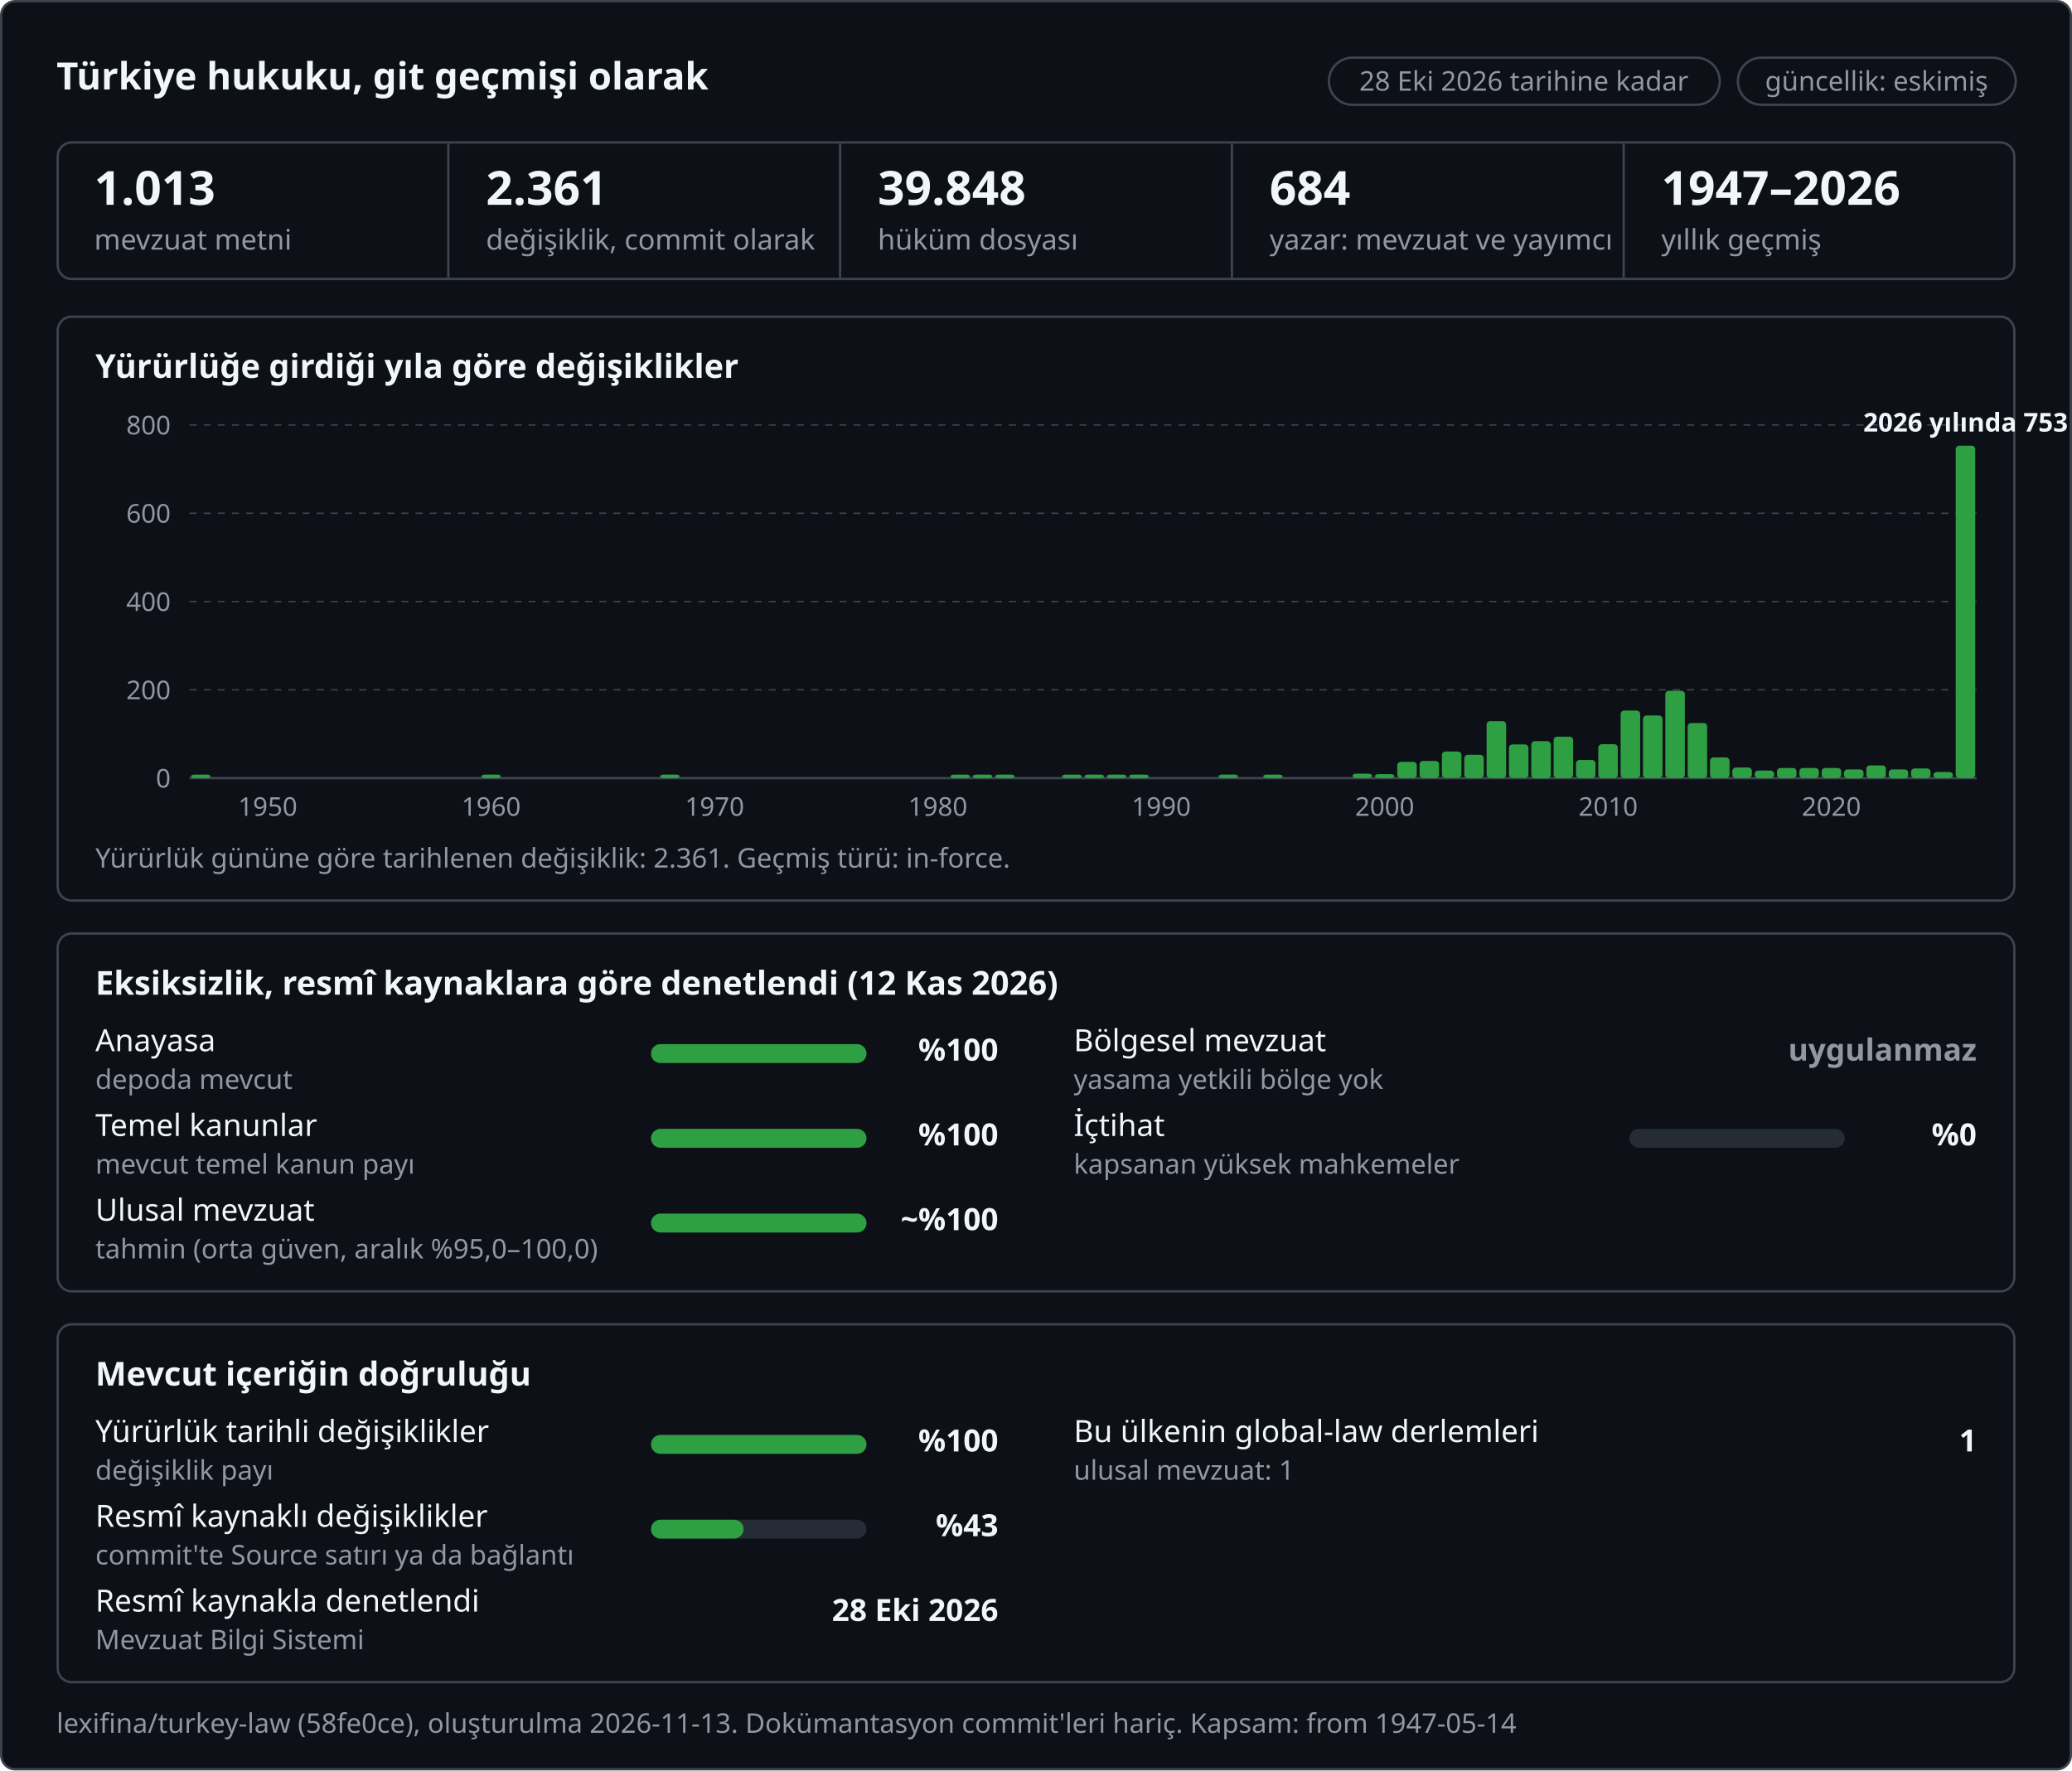
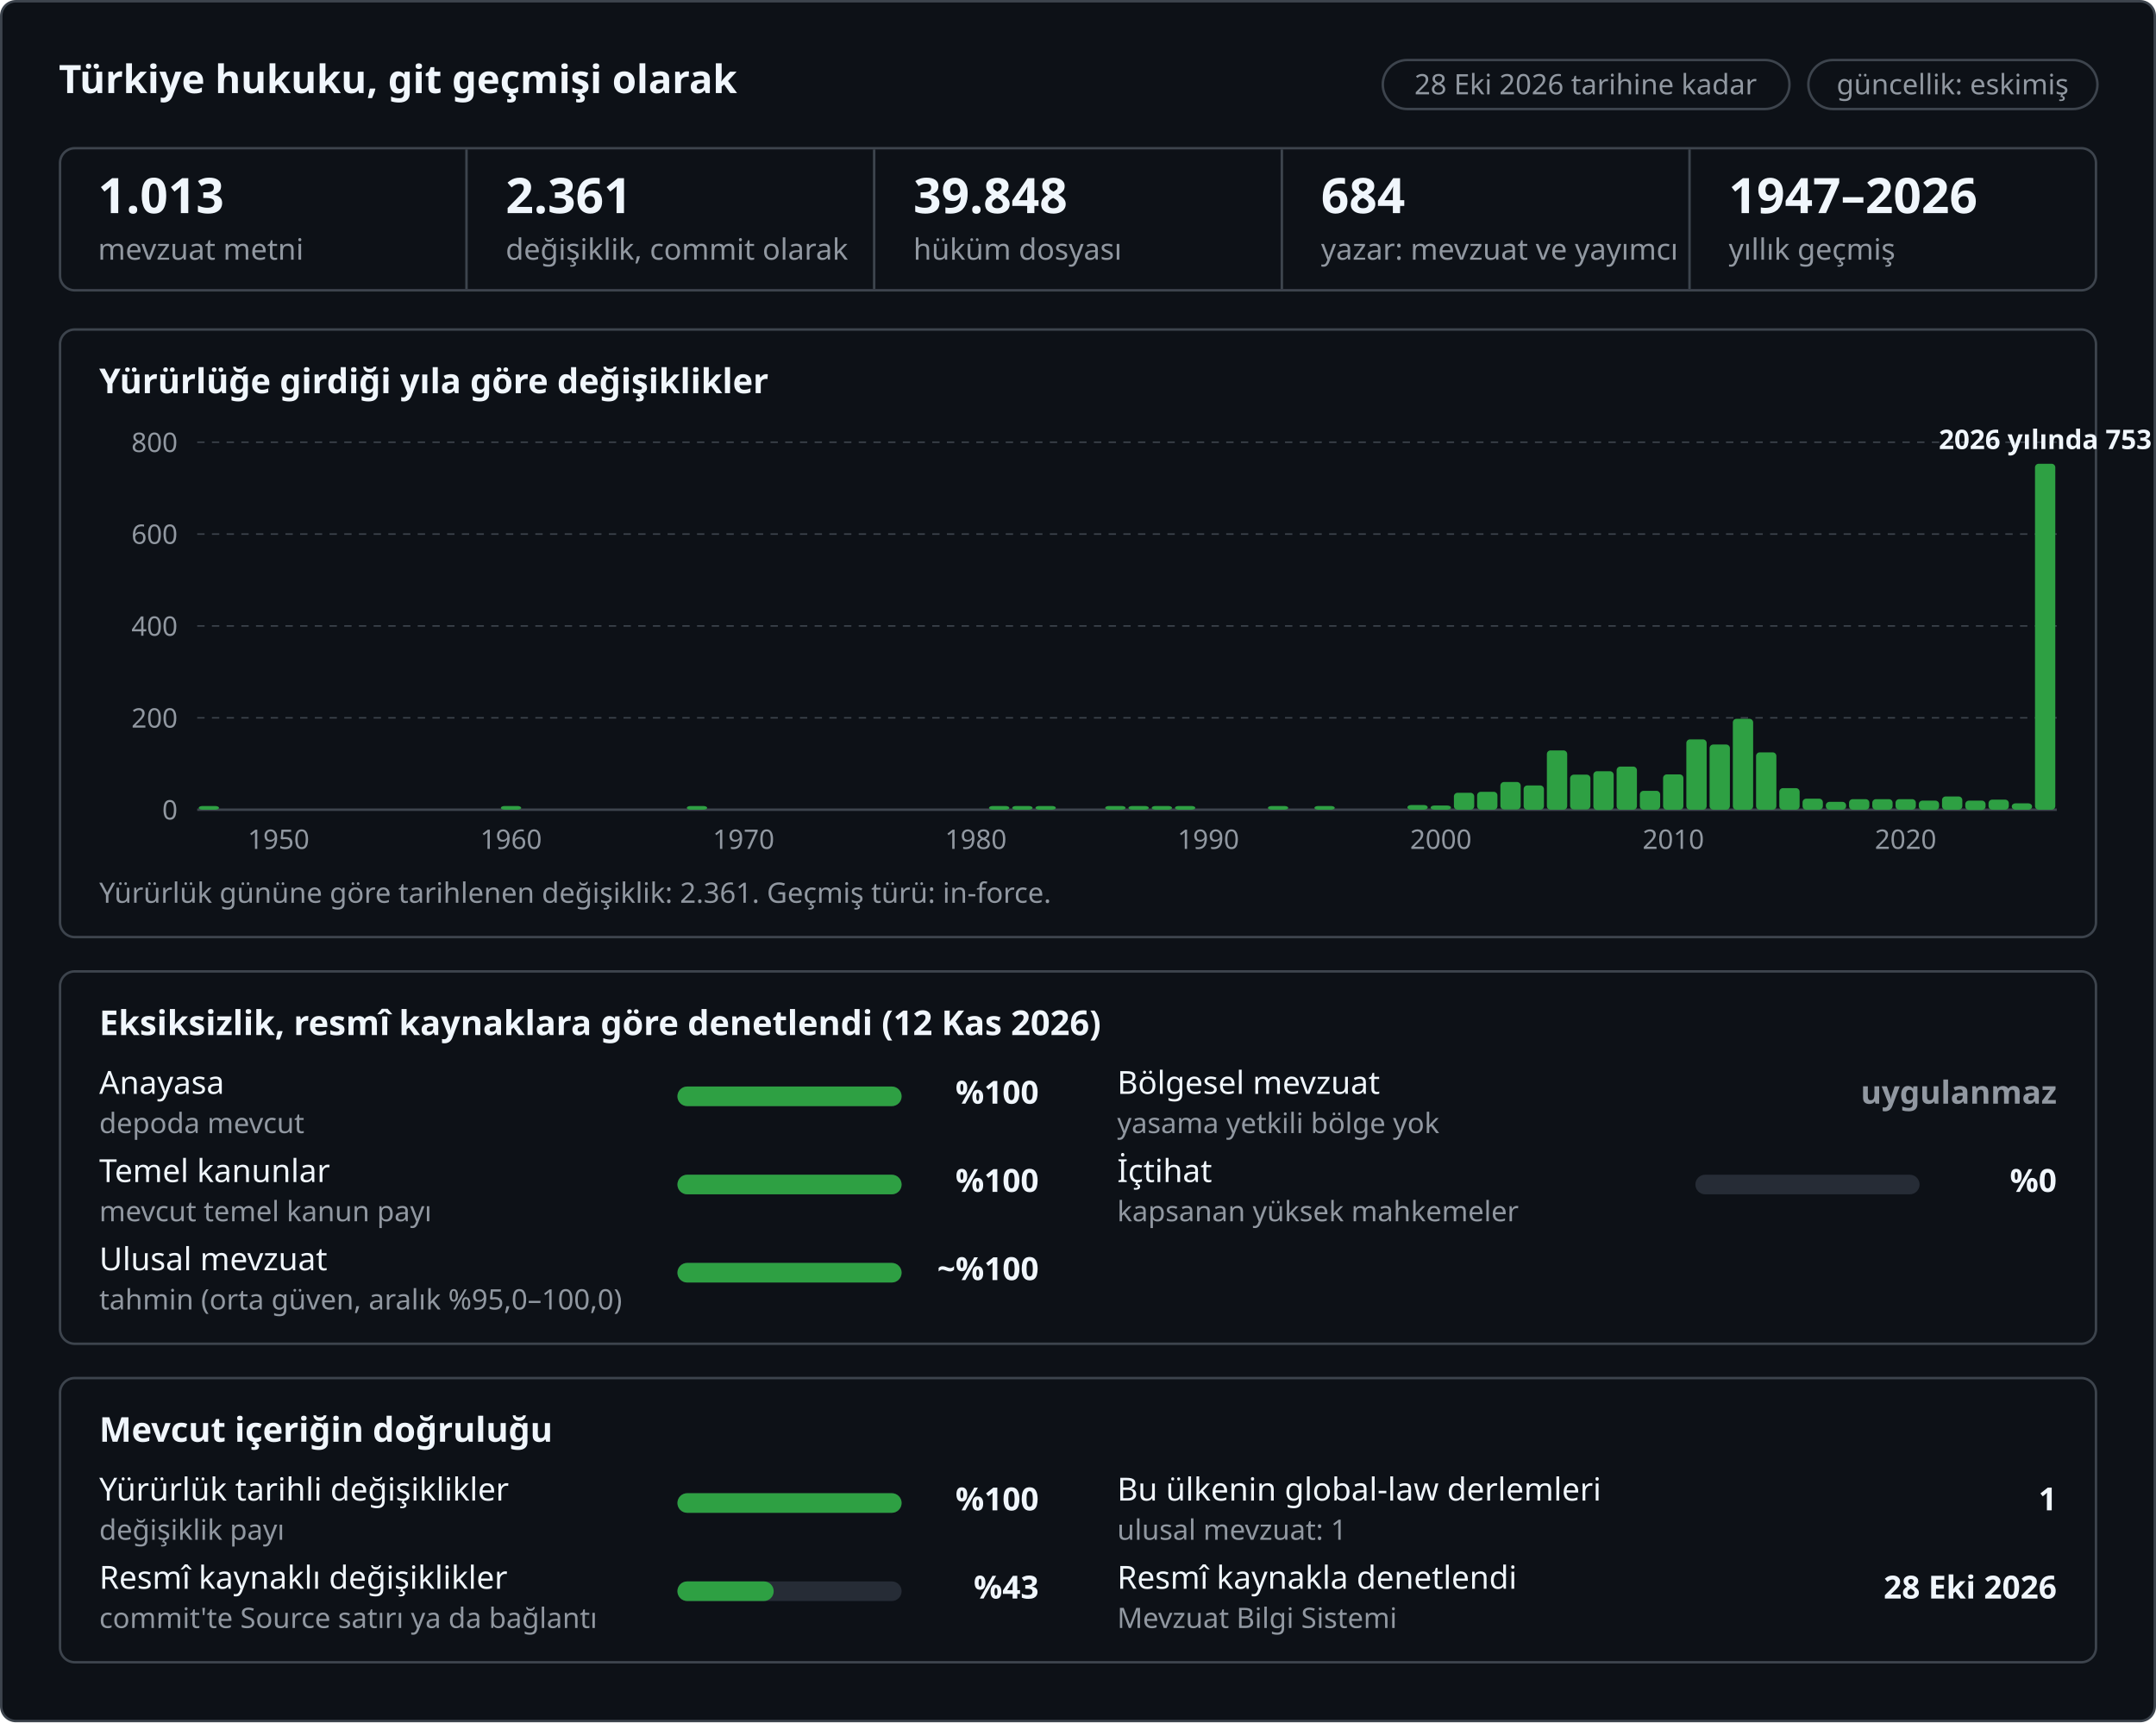
- <svg xmlns="http://www.w3.org/2000/svg" width="880" height="752" viewBox="0 0 880 752" font-family="-apple-system,BlinkMacSystemFont,Segoe UI,Noto Sans,Helvetica,Arial,sans-serif">
-   <rect x="0.5" y="0.5" width="879" height="751" rx="6" fill="#0d1117" stroke="#3d444d" />
+ <svg xmlns="http://www.w3.org/2000/svg" width="880" height="703" viewBox="0 0 880 703" font-family="-apple-system,BlinkMacSystemFont,Segoe UI,Noto Sans,Helvetica,Arial,sans-serif">
+   <rect x="0.5" y="0.5" width="879" height="702" rx="6" fill="#0d1117" stroke="#3d444d" />
  <text x="24" y="38" font-size="16" font-weight="600" fill="#f0f6fc">Türkiye hukuku, git geçmişi olarak</text>
  <rect x="564.4" y="24.5" width="166" height="20" rx="10" fill="none" stroke="#3d444d" />
  <text x="647.2" y="38.5" font-size="11.5" font-weight="500" text-anchor="middle" fill="#9198a1">28 Eki 2026 tarihine kadar</text>
  <rect x="738.1" y="24.5" width="118" height="20" rx="10" fill="none" stroke="#3d444d" />
  <text x="797.0" y="38.5" font-size="11.5" font-weight="500" text-anchor="middle" fill="#9198a1">güncellik: eskimiş</text>
  <rect x="24.5" y="60.5" width="831" height="58" rx="6" fill="#0d1117" stroke="#3d444d" />
  <text x="40.0" y="87" font-size="20" font-weight="600" fill="#f0f6fc">1.013</text>
  <text x="40.0" y="106" font-size="12" fill="#9198a1">mevzuat metni</text>
  <line x1="190.4" y1="61" x2="190.4" y2="118" stroke="#3d444d" />
  <text x="206.4" y="87" font-size="20" font-weight="600" fill="#f0f6fc">2.361</text>
  <text x="206.4" y="106" font-size="12" fill="#9198a1">değişiklik, commit olarak</text>
  <line x1="356.8" y1="61" x2="356.8" y2="118" stroke="#3d444d" />
  <text x="372.8" y="87" font-size="20" font-weight="600" fill="#f0f6fc">39.848</text>
  <text x="372.8" y="106" font-size="12" fill="#9198a1">hüküm dosyası</text>
  <line x1="523.2" y1="61" x2="523.2" y2="118" stroke="#3d444d" />
  <text x="539.2" y="87" font-size="20" font-weight="600" fill="#f0f6fc">684</text>
  <text x="539.2" y="106" font-size="12" fill="#9198a1">yazar: mevzuat ve yayımcı</text>
  <line x1="689.6" y1="61" x2="689.6" y2="118" stroke="#3d444d" />
  <text x="705.6" y="87" font-size="20" font-weight="600" fill="#f0f6fc">1947–2026</text>
  <text x="705.6" y="106" font-size="12" fill="#9198a1">yıllık geçmiş</text>
  <rect x="24.5" y="134.5" width="831" height="248" rx="6" fill="#0d1117" stroke="#3d444d" />
  <text x="40.5" y="160.5" font-size="14" font-weight="600" fill="#f0f6fc">Yürürlüğe girdiği yıla göre değişiklikler</text>
  <line x1="80.5" y1="330.5" x2="839.5" y2="330.5" stroke="#3d444d" stroke-width="1" />
  <text x="72.5" y="334.5" font-size="11" text-anchor="end" fill="#9198a1">0</text>
  <line x1="80.5" y1="293.0" x2="839.5" y2="293.0" stroke="#3d444d" stroke-width="0.6" stroke-dasharray="3 3" />
  <text x="72.5" y="297.0" font-size="11" text-anchor="end" fill="#9198a1">200</text>
  <line x1="80.5" y1="255.5" x2="839.5" y2="255.5" stroke="#3d444d" stroke-width="0.6" stroke-dasharray="3 3" />
  <text x="72.5" y="259.5" font-size="11" text-anchor="end" fill="#9198a1">400</text>
  <line x1="80.5" y1="218.0" x2="839.5" y2="218.0" stroke="#3d444d" stroke-width="0.6" stroke-dasharray="3 3" />
  <text x="72.5" y="222.0" font-size="11" text-anchor="end" fill="#9198a1">600</text>
  <line x1="80.5" y1="180.5" x2="839.5" y2="180.5" stroke="#3d444d" stroke-width="0.6" stroke-dasharray="3 3" />
  <text x="72.5" y="184.5" font-size="11" text-anchor="end" fill="#9198a1">800</text>
  <rect x="81.10" y="329.0" width="8.29" height="1.5" rx="1.5" fill="#2ea043" />
  <text x="113.7" y="346.5" font-size="11" text-anchor="middle" fill="#9198a1">1950</text>
  <rect x="204.44" y="329.0" width="8.29" height="1.5" rx="1.5" fill="#2ea043" />
  <text x="208.6" y="346.5" font-size="11" text-anchor="middle" fill="#9198a1">1960</text>
  <rect x="280.34" y="329.0" width="8.29" height="1.5" rx="1.5" fill="#2ea043" />
  <text x="303.5" y="346.5" font-size="11" text-anchor="middle" fill="#9198a1">1970</text>
  <text x="398.3" y="346.5" font-size="11" text-anchor="middle" fill="#9198a1">1980</text>
  <rect x="403.68" y="329.0" width="8.29" height="1.5" rx="1.5" fill="#2ea043" />
  <rect x="413.16" y="329.0" width="8.29" height="1.5" rx="1.5" fill="#2ea043" />
  <rect x="422.65" y="329.0" width="8.29" height="1.5" rx="1.5" fill="#2ea043" />
  <rect x="451.11" y="329.0" width="8.29" height="1.5" rx="1.5" fill="#2ea043" />
  <rect x="460.60" y="329.0" width="8.29" height="1.5" rx="1.5" fill="#2ea043" />
  <rect x="470.09" y="329.0" width="8.29" height="1.5" rx="1.5" fill="#2ea043" />
  <rect x="479.58" y="329.0" width="8.29" height="1.5" rx="1.5" fill="#2ea043" />
  <text x="493.2" y="346.5" font-size="11" text-anchor="middle" fill="#9198a1">1990</text>
  <rect x="517.52" y="329.0" width="8.29" height="1.5" rx="1.5" fill="#2ea043" />
  <rect x="536.50" y="329.0" width="8.29" height="1.5" rx="1.5" fill="#2ea043" />
  <rect x="574.45" y="328.6" width="8.29" height="1.9" rx="1.5" fill="#2ea043" />
  <rect x="583.94" y="328.8" width="8.29" height="1.7" rx="1.5" fill="#2ea043" />
  <text x="588.1" y="346.5" font-size="11" text-anchor="middle" fill="#9198a1">2000</text>
  <rect x="593.43" y="323.6" width="8.29" height="6.9" rx="1.5" fill="#2ea043" />
  <rect x="602.91" y="323.2" width="8.29" height="7.3" rx="1.5" fill="#2ea043" />
  <rect x="612.40" y="319.2" width="8.29" height="11.2" rx="1.5" fill="#2ea043" />
  <rect x="621.89" y="320.6" width="8.29" height="9.9" rx="1.5" fill="#2ea043" />
  <rect x="631.38" y="306.3" width="8.29" height="24.2" rx="1.5" fill="#2ea043" />
  <rect x="640.86" y="316.2" width="8.29" height="14.2" rx="1.5" fill="#2ea043" />
  <rect x="650.35" y="314.8" width="8.29" height="15.8" rx="1.5" fill="#2ea043" />
  <rect x="659.84" y="312.9" width="8.29" height="17.6" rx="1.5" fill="#2ea043" />
  <rect x="669.33" y="322.8" width="8.29" height="7.7" rx="1.5" fill="#2ea043" />
  <rect x="678.81" y="316.1" width="8.29" height="14.4" rx="1.5" fill="#2ea043" />
  <text x="683.0" y="346.5" font-size="11" text-anchor="middle" fill="#9198a1">2010</text>
  <rect x="688.30" y="301.8" width="8.29" height="28.7" rx="1.5" fill="#2ea043" />
  <rect x="697.79" y="303.9" width="8.29" height="26.6" rx="1.5" fill="#2ea043" />
  <rect x="707.28" y="293.4" width="8.29" height="37.1" rx="1.5" fill="#2ea043" />
  <rect x="716.76" y="307.1" width="8.29" height="23.4" rx="1.5" fill="#2ea043" />
  <rect x="726.25" y="321.7" width="8.29" height="8.8" rx="1.5" fill="#2ea043" />
  <rect x="735.74" y="326.0" width="8.29" height="4.5" rx="1.5" fill="#2ea043" />
  <rect x="745.23" y="327.3" width="8.29" height="3.2" rx="1.5" fill="#2ea043" />
  <rect x="754.71" y="326.2" width="8.29" height="4.3" rx="1.5" fill="#2ea043" />
  <rect x="764.20" y="326.2" width="8.29" height="4.3" rx="1.5" fill="#2ea043" />
  <rect x="773.69" y="326.2" width="8.29" height="4.3" rx="1.5" fill="#2ea043" />
  <text x="777.8" y="346.5" font-size="11" text-anchor="middle" fill="#9198a1">2020</text>
  <rect x="783.18" y="326.8" width="8.29" height="3.8" rx="1.5" fill="#2ea043" />
  <rect x="792.66" y="325.1" width="8.29" height="5.4" rx="1.5" fill="#2ea043" />
  <rect x="802.15" y="326.8" width="8.29" height="3.8" rx="1.5" fill="#2ea043" />
  <rect x="811.64" y="326.4" width="8.29" height="4.1" rx="1.5" fill="#2ea043" />
  <rect x="821.13" y="327.9" width="8.29" height="2.6" rx="1.5" fill="#2ea043" />
  <rect x="830.61" y="189.3" width="8.29" height="141.2" rx="1.5" fill="#2ea043" />
  <text x="834.8" y="183.3" font-size="11" font-weight="600" text-anchor="middle" fill="#f0f6fc">2026 yılında 753</text>
  <text x="40.5" y="368.5" font-size="11.5" fill="#9198a1">Yürürlük gününe göre tarihlenen değişiklik: 2.361. Geçmiş türü: in-force.</text>
  <rect x="24.5" y="396.5" width="831" height="152" rx="6" fill="#0d1117" stroke="#3d444d" />
  <text x="40.5" y="422.5" font-size="14" font-weight="600" fill="#f0f6fc">Eksiksizlik, resmî kaynaklara göre denetlendi (12 Kas 2026)</text>
  <text x="40.5" y="446.5" font-size="13" fill="#f0f6fc">Anayasa</text>
  <text x="40.5" y="462.5" font-size="11.5" fill="#9198a1">depoda mevcut</text>
  <g>
    <rect x="276.5" y="443.5" width="91.5" height="8" rx="4" fill="#262c36" />
    <rect x="276.5" y="443.5" width="91.5" height="8" rx="4" fill="#2ea043" />
  </g>
  <text x="424.0" y="450.5" font-size="13" font-weight="600" text-anchor="end" fill="#f0f6fc">%100</text>
  <text x="40.5" y="482.5" font-size="13" fill="#f0f6fc">Temel kanunlar</text>
  <text x="40.5" y="498.5" font-size="11.5" fill="#9198a1">mevcut temel kanun payı</text>
  <g>
    <rect x="276.5" y="479.5" width="91.5" height="8" rx="4" fill="#262c36" />
    <rect x="276.5" y="479.5" width="91.5" height="8" rx="4" fill="#2ea043" />
  </g>
  <text x="424.0" y="486.5" font-size="13" font-weight="600" text-anchor="end" fill="#f0f6fc">%100</text>
  <text x="40.5" y="518.5" font-size="13" fill="#f0f6fc">Ulusal mevzuat</text>
  <text x="40.5" y="534.5" font-size="11.5" fill="#9198a1">tahmin (orta güven, aralık %95,0–100,0)</text>
  <g>
    <rect x="276.5" y="515.5" width="91.5" height="8" rx="4" fill="#262c36" />
    <rect x="276.5" y="515.5" width="91.5" height="8" rx="4" fill="#2ea043" />
  </g>
  <text x="424.0" y="522.5" font-size="13" font-weight="600" text-anchor="end" fill="#f0f6fc">~%100</text>
  <text x="456.0" y="446.5" font-size="13" fill="#f0f6fc">Bölgesel mevzuat</text>
  <text x="456.0" y="462.5" font-size="11.5" fill="#9198a1">yasama yetkili bölge yok</text>
  <text x="839.5" y="450.5" font-size="13" font-weight="600" text-anchor="end" fill="#9198a1">uygulanmaz</text>
  <text x="456.0" y="482.5" font-size="13" fill="#f0f6fc">İçtihat</text>
  <text x="456.0" y="498.5" font-size="11.5" fill="#9198a1">kapsanan yüksek mahkemeler</text>
  <g>
    <rect x="692.0" y="479.5" width="91.5" height="8" rx="4" fill="#262c36" />
  </g>
  <text x="839.5" y="486.5" font-size="13" font-weight="600" text-anchor="end" fill="#f0f6fc">%0</text>
-   <rect x="24.5" y="562.5" width="831" height="152" rx="6" fill="#0d1117" stroke="#3d444d" />
+   <rect x="24.5" y="562.5" width="831" height="116" rx="6" fill="#0d1117" stroke="#3d444d" />
  <text x="40.5" y="588.5" font-size="14" font-weight="600" fill="#f0f6fc">Mevcut içeriğin doğruluğu</text>
  <text x="40.5" y="612.5" font-size="13" fill="#f0f6fc">Yürürlük tarihli değişiklikler</text>
  <text x="40.5" y="628.5" font-size="11.5" fill="#9198a1">değişiklik payı</text>
  <g>
    <rect x="276.5" y="609.5" width="91.5" height="8" rx="4" fill="#262c36" />
    <rect x="276.5" y="609.5" width="91.5" height="8" rx="4" fill="#2ea043" />
  </g>
  <text x="424.0" y="616.5" font-size="13" font-weight="600" text-anchor="end" fill="#f0f6fc">%100</text>
  <text x="40.5" y="648.5" font-size="13" fill="#f0f6fc">Resmî kaynaklı değişiklikler</text>
  <text x="40.5" y="664.5" font-size="11.5" fill="#9198a1">commit'te Source satırı ya da bağlantı</text>
  <g>
    <rect x="276.5" y="645.5" width="91.5" height="8" rx="4" fill="#262c36" />
    <rect x="276.5" y="645.5" width="39.3" height="8" rx="4" fill="#2ea043" />
  </g>
  <text x="424.0" y="652.5" font-size="13" font-weight="600" text-anchor="end" fill="#f0f6fc">%43</text>
-   <text x="40.5" y="684.5" font-size="13" fill="#f0f6fc">Resmî kaynakla denetlendi</text>
-   <text x="40.5" y="700.5" font-size="11.5" fill="#9198a1">Mevzuat Bilgi Sistemi</text>
-   <text x="424.0" y="688.5" font-size="13" font-weight="600" text-anchor="end" fill="#f0f6fc">28 Eki 2026</text>
  <text x="456.0" y="612.5" font-size="13" fill="#f0f6fc">Bu ülkenin global-law derlemleri</text>
  <text x="456.0" y="628.5" font-size="11.5" fill="#9198a1">ulusal mevzuat: 1</text>
  <text x="839.5" y="616.5" font-size="13" font-weight="600" text-anchor="end" fill="#f0f6fc">1</text>
-   <text x="24" y="736" font-size="11.5" fill="#9198a1">lexifina/turkey-law (58fe0ce), oluşturulma 2026-11-13. Dokümantasyon commit'leri hariç. Kapsam: from 1947-05-14</text>
+   <text x="456.0" y="648.5" font-size="13" fill="#f0f6fc">Resmî kaynakla denetlendi</text>
+   <text x="456.0" y="664.5" font-size="11.5" fill="#9198a1">Mevzuat Bilgi Sistemi</text>
+   <text x="839.5" y="652.5" font-size="13" font-weight="600" text-anchor="end" fill="#f0f6fc">28 Eki 2026</text>
</svg>
